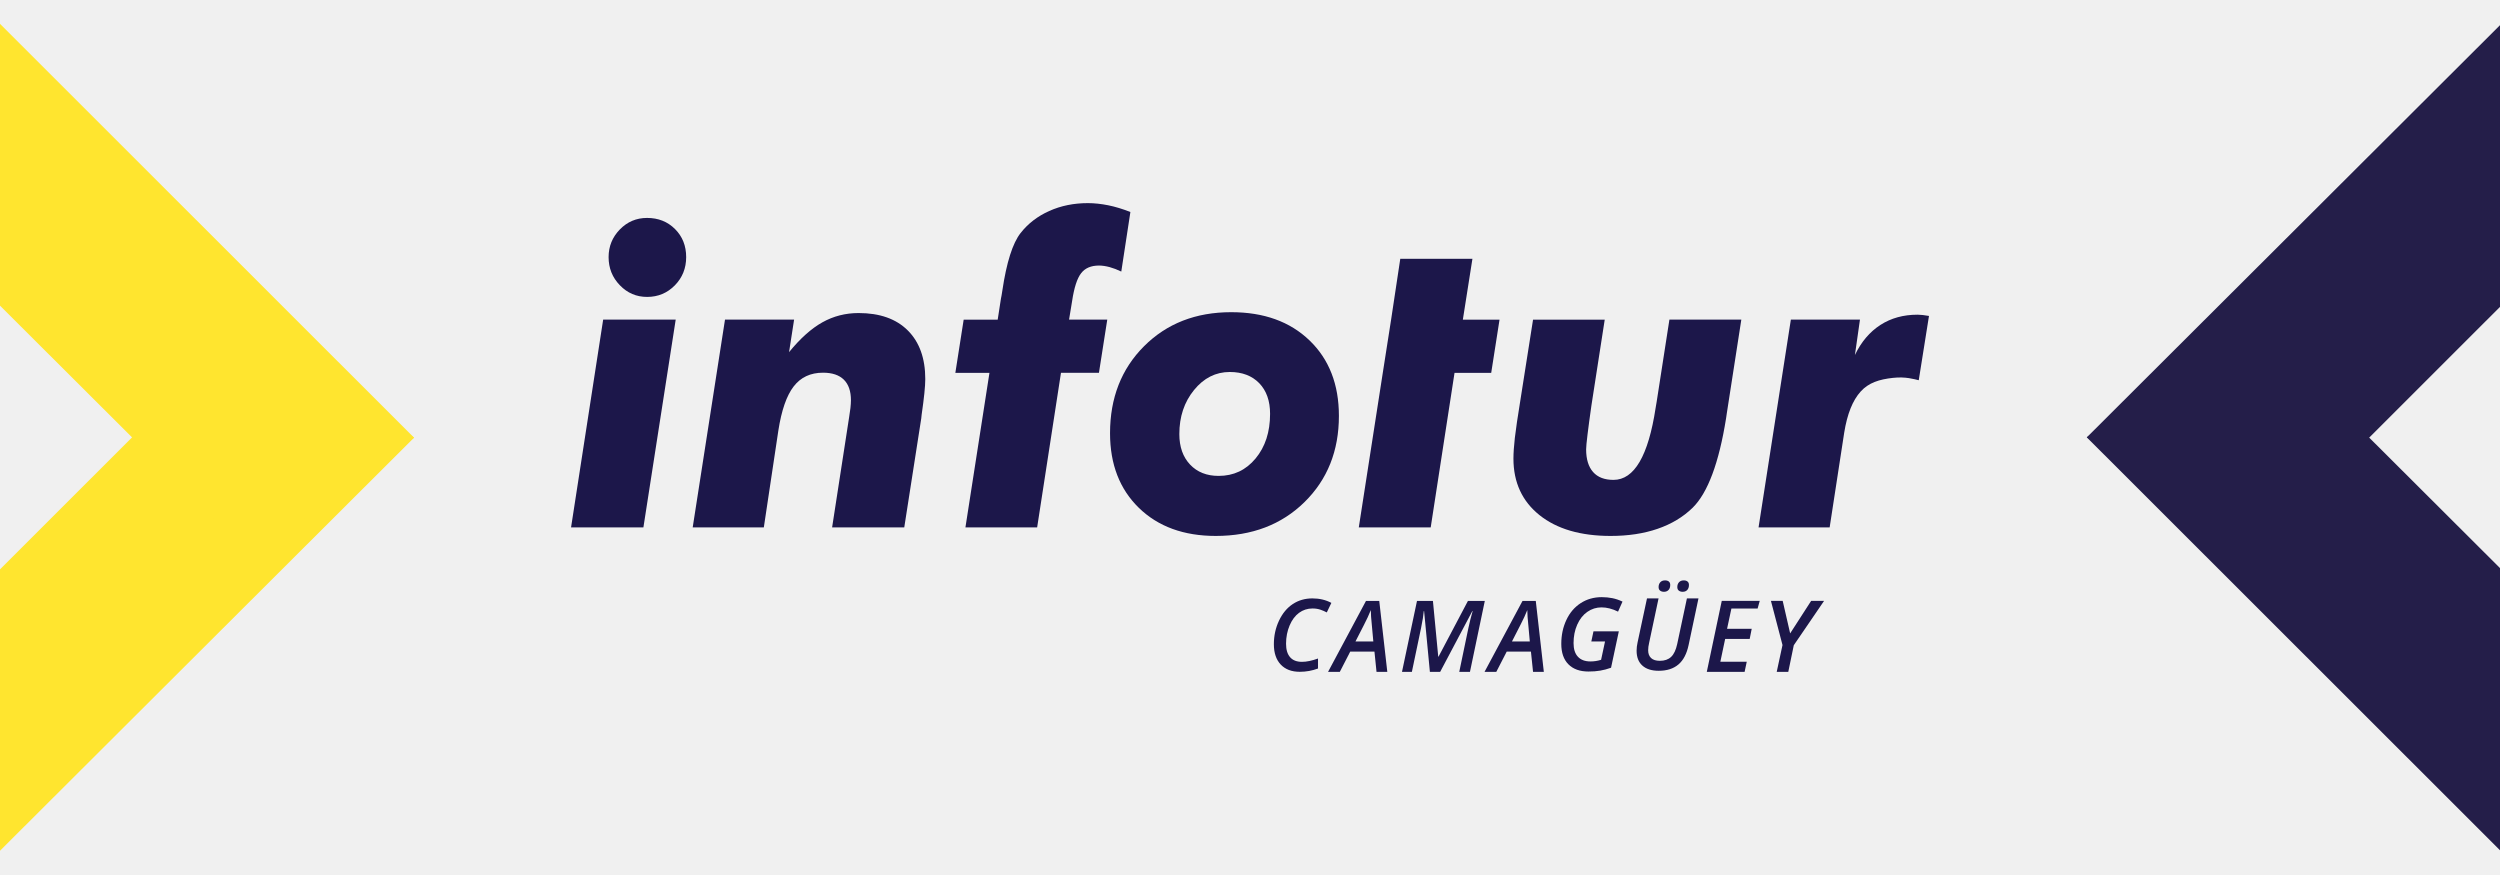
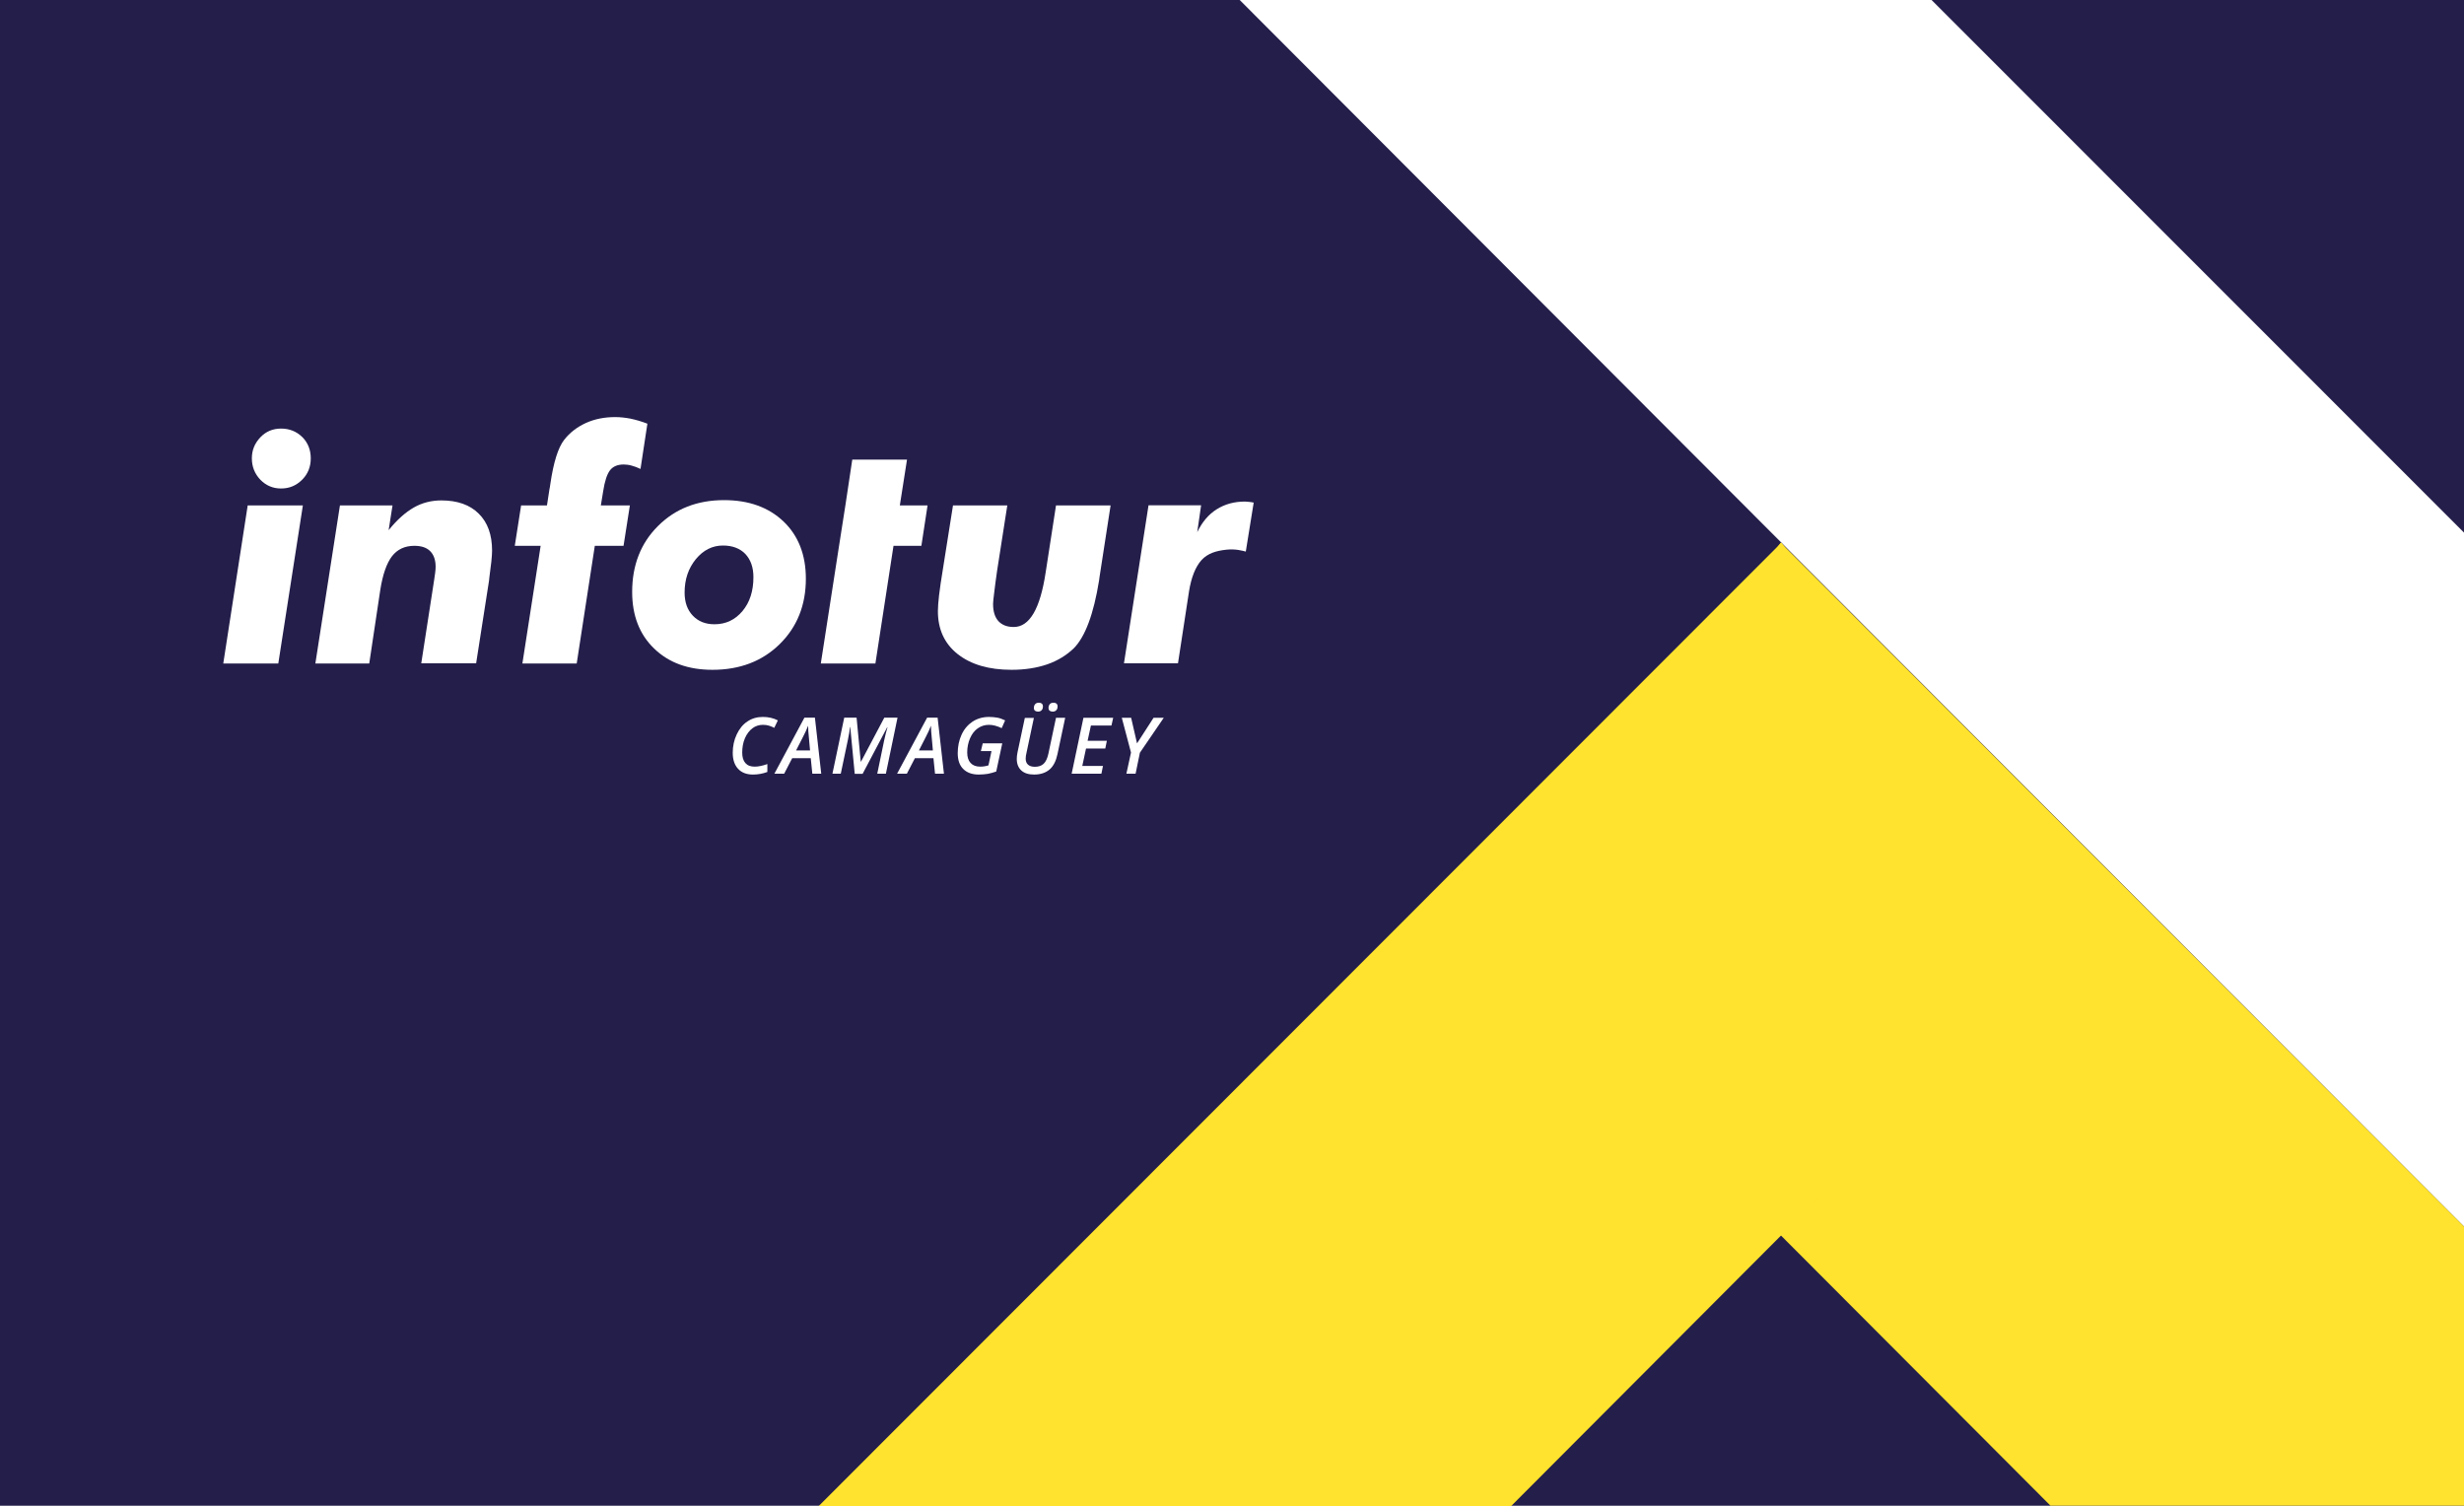
- <svg xmlns="http://www.w3.org/2000/svg" version="1.1" id="Capa_1" x="0px" y="0px" viewBox="0 0 640 224" style="enable-background:new 0 0 640 224;" xml:space="preserve">
+ <svg xmlns="http://www.w3.org/2000/svg" version="1.1" id="Capa_1" x="0px" y="0px" viewBox="0 0 171.5 104.8" style="enable-background:new 0 0 171.5 104.8;" xml:space="preserve">
  <style type="text/css">
- 	.st0{fill:#FFE52F;}
- 	.st1{fill:#241E49;}
- 	.st2{fill:#1C174A;}
+ 	.st0{fill:#231E4A;}
+ 	.st1{fill:#FFFFFF;}
+ 	.st2{fill:none;}
+ 	.st3{fill:#FFE32E;}
</style>
+   <rect class="st0" width="171.5" height="104.8" />
+   <polyline class="st1" points="171.5,37.07 171.5,85.37 84.43,-1.86 104.79,-29.66 " />
+   <line class="st2" x1="104.79" y1="-29.66" x2="192.86" y2="58.44" />
+   <polyline class="st3" points="123.94,37.77 159.33,73.19 171.5,85.37 171.5,104.8 142.72,104.8 138.94,101.01 103.57,65.56 " />
+   <polyline class="st3" points="73.61,136.47 53.2,108.61 123.99,37.77 144.35,65.56 73.61,136.47 " />
+   <path class="st1" d="M15.54,46.18l1.7-11h3.84l-1.71,11H15.54z M17.53,31.9c0-0.57,0.2-1.05,0.59-1.46  c0.39-0.41,0.87-0.61,1.44-0.61c0.59,0,1.08,0.2,1.48,0.59c0.39,0.39,0.59,0.89,0.59,1.48s-0.2,1.09-0.6,1.49  C20.62,33.8,20.14,34,19.56,34c-0.56,0-1.04-0.2-1.44-0.61C17.73,32.98,17.53,32.48,17.53,31.9" />
+   <path class="st1" d="M21.95,46.18l1.71-11h3.66l-0.27,1.72c0.59-0.73,1.18-1.25,1.76-1.58s1.22-0.49,1.91-0.49  c1.12,0,1.99,0.31,2.6,0.92c0.62,0.61,0.93,1.47,0.93,2.57c0,0.38-0.07,1.01-0.19,1.88l-0.02,0.2l-0.9,5.77h-3.82l0.9-5.82  c0.03-0.17,0.05-0.33,0.07-0.49s0.03-0.3,0.03-0.41c0-0.48-0.13-0.84-0.38-1.09s-0.62-0.37-1.1-0.37c-0.66,0-1.18,0.24-1.56,0.73  c-0.37,0.49-0.64,1.26-0.81,2.33l-0.77,5.13C25.7,46.18,21.95,46.18,21.95,46.18z" />
+   <path class="st1" d="M36.36,46.18l1.27-8.19h-1.8l0.44-2.81h1.8l0.17-1.11c0.02-0.09,0.05-0.24,0.07-0.42  c0.22-1.49,0.54-2.5,0.96-3.04c0.39-0.5,0.9-0.89,1.51-1.17c0.62-0.28,1.3-0.41,2.04-0.41c0.34,0,0.7,0.04,1.07,0.11  c0.37,0.08,0.76,0.19,1.17,0.35l-0.48,3.15c-0.21-0.1-0.41-0.18-0.61-0.23c-0.2-0.06-0.39-0.08-0.56-0.08  c-0.42,0-0.74,0.13-0.95,0.4s-0.37,0.76-0.48,1.47l-0.16,0.98h2.02l-0.44,2.81h-2l-1.26,8.19C40.14,46.18,36.36,46.18,36.36,46.18z" />
+   <path class="st1" d="M44,41.2c0-1.86,0.6-3.4,1.8-4.59c1.2-1.2,2.73-1.8,4.6-1.8c1.72,0,3.1,0.5,4.14,1.49  c1.03,0.99,1.55,2.32,1.55,3.98c0,1.84-0.61,3.36-1.82,4.55s-2.77,1.79-4.68,1.79c-1.69,0-3.04-0.49-4.06-1.48  C44.51,44.16,44,42.84,44,41.2 M50.32,37.97c-0.74,0-1.37,0.32-1.89,0.95c-0.52,0.64-0.78,1.41-0.78,2.32  c0,0.68,0.19,1.21,0.57,1.61s0.88,0.6,1.51,0.6c0.79,0,1.44-0.31,1.95-0.92c0.51-0.61,0.76-1.4,0.76-2.36  c0-0.68-0.19-1.22-0.57-1.62C51.5,38.17,50.98,37.97,50.32,37.97" />
+   <polygon class="st1" points="57.13,46.18 58.4,37.99 58.84,35.18 59.32,31.99 63.13,31.99 62.63,35.18 64.56,35.18 64.13,37.99   62.19,37.99 60.93,46.18 " />
+   <path class="st1" d="M66.33,35.18h3.78l-0.71,4.55c-0.09,0.6-0.15,1.1-0.2,1.51c-0.05,0.4-0.08,0.67-0.08,0.79  c0,0.52,0.12,0.92,0.37,1.2c0.25,0.27,0.6,0.41,1.07,0.41c1.1,0,1.84-1.27,2.22-3.8c0.02-0.14,0.04-0.24,0.05-0.32l0.67-4.34h3.8  l-0.77,4.98l-0.03,0.23c-0.38,2.36-0.97,3.93-1.76,4.73c-0.51,0.49-1.13,0.87-1.85,1.12c-0.73,0.25-1.56,0.38-2.48,0.38  c-1.59,0-2.84-0.37-3.76-1.1c-0.92-0.73-1.37-1.73-1.37-2.98c0-0.29,0.03-0.65,0.08-1.1c0.05-0.44,0.15-1.12,0.3-2.03L66.33,35.18z" />
+   <path class="st1" d="M86.71,38.39c-0.25-0.06-0.7-0.2-1.36-0.13c-0.73,0.08-1.29,0.26-1.72,0.72c-0.42,0.47-0.71,1.19-0.87,2.17  l-0.77,5.02h-3.76l1.71-11h3.66l-0.27,1.87c0.34-0.7,0.78-1.23,1.35-1.59s1.22-0.54,1.97-0.54c0.08,0,0.17,0.01,0.27,0.02  c0.08,0.01,0.19,0.02,0.34,0.05L86.71,38.39z" />
  <g>
-     <polygon class="st0" points="-41.69,187.42 64.3,81.49 106,112.04 -0.1,217.89  " />
-     <polygon class="st0" points="64.42,142.51 -41.69,36.66 0.01,6.11 106,112.05  " />
-   </g>
-   <g>
-     <polygon class="st1" points="682.09,36.49 575.98,142.55 534.23,111.96 640.46,5.99  " />
-     <polygon class="st1" points="575.86,81.45 682.09,187.42 640.34,218.01 534.22,111.96  " />
-   </g>
-   <g>
-     <path class="st2" d="M336,155.77c-1.28,0-2.43,0.37-3.44,1.11c-1.01,0.74-1.82,1.82-2.42,3.24c-0.6,1.42-0.91,2.98-0.91,4.68   c0,1.5,0.34,2.65,1.03,3.44c0.69,0.8,1.7,1.19,3.04,1.19c1.18,0,2.55-0.28,4.11-0.85v2.56c-1.5,0.56-3.06,0.84-4.68,0.84   c-2.07,0-3.69-0.62-4.86-1.85c-1.17-1.24-1.76-2.97-1.76-5.21c0-2.17,0.44-4.18,1.32-6.04c0.88-1.86,2.05-3.27,3.52-4.24   c1.47-0.97,3.14-1.45,5.02-1.45c1.81,0,3.43,0.38,4.86,1.15l-1.17,2.44c-0.53-0.28-1.09-0.52-1.68-0.72   C337.42,155.88,336.75,155.77,336,155.77" />
-     <path class="st2" d="M351.57,164.21c-0.33-3.47-0.52-5.56-0.57-6.29c-0.05-0.73-0.07-1.31-0.07-1.74   c-0.46,1.16-1.05,2.44-1.78,3.84l-2.15,4.2H351.57z M351.86,166.81h-6.2l-2.67,5.19h-3.01l9.71-18.16h3.4l2.06,18.16h-2.76   L351.86,166.81z" />
-     <path class="st2" d="M366.05,172l-1.48-15.57h-0.08c-0.08,1.01-0.31,2.46-0.7,4.36L361.44,172h-2.53l3.84-18.16h4.08l1.36,14.27   h0.07l7.53-14.27h4.32L376.31,172h-2.74l2.33-11.18c0.34-1.59,0.7-3.05,1.1-4.39h-0.08L368.68,172H366.05z" />
-     <path class="st2" d="M391.63,164.21c-0.33-3.47-0.52-5.56-0.57-6.29c-0.05-0.73-0.07-1.31-0.07-1.74   c-0.46,1.16-1.05,2.44-1.78,3.84l-2.15,4.2H391.63z M391.92,166.81h-6.2l-2.67,5.19h-3.01l9.72-18.16h3.4l2.06,18.16h-2.76   L391.92,166.81z" />
-     <path class="st2" d="M407.93,161.62h6.49l-1.99,9.32c-0.94,0.34-1.87,0.59-2.77,0.74c-0.9,0.16-1.91,0.23-3.02,0.23   c-2.2,0-3.91-0.62-5.13-1.85c-1.22-1.23-1.82-2.98-1.82-5.23c0-2.23,0.43-4.27,1.3-6.12c0.86-1.85,2.09-3.28,3.67-4.31   c1.58-1.02,3.38-1.53,5.4-1.53c0.94,0,1.84,0.09,2.7,0.26s1.73,0.47,2.6,0.88l-1.14,2.57c-1.47-0.73-2.88-1.09-4.23-1.09   c-1.33,0-2.54,0.38-3.64,1.15c-1.09,0.76-1.95,1.85-2.58,3.27c-0.63,1.42-0.94,2.99-0.94,4.72c0,1.54,0.37,2.71,1.13,3.51   c0.75,0.8,1.82,1.19,3.2,1.19c0.92,0,1.83-0.14,2.72-0.42l1.01-4.7h-3.51L407.93,161.62z" />
-     <path class="st2" d="M429.39,150.28c0-0.5,0.15-0.91,0.44-1.23s0.7-0.47,1.23-0.47c0.4,0,0.72,0.1,0.95,0.29   c0.24,0.2,0.36,0.49,0.36,0.89c0,0.54-0.15,0.97-0.44,1.28c-0.29,0.31-0.68,0.46-1.17,0.46c-0.39,0-0.72-0.1-0.97-0.29   C429.52,151.01,429.39,150.7,429.39,150.28 M424.6,150.28c0-0.5,0.15-0.91,0.44-1.23s0.7-0.47,1.23-0.47c0.4,0,0.72,0.1,0.95,0.29   c0.24,0.2,0.36,0.49,0.36,0.89c0,0.54-0.15,0.97-0.44,1.28c-0.3,0.31-0.69,0.46-1.17,0.46c-0.39,0-0.72-0.1-0.97-0.29   C424.73,151.01,424.6,150.7,424.6,150.28 M434.81,153.19l-2.53,11.95c-0.47,2.22-1.33,3.88-2.6,4.96   c-1.27,1.08-2.95,1.62-5.04,1.62c-1.81,0-3.21-0.44-4.19-1.33c-0.99-0.88-1.48-2.15-1.48-3.81c0-0.69,0.09-1.4,0.25-2.13   l2.41-11.26h2.96l-2.4,11.31c-0.18,0.73-0.26,1.39-0.26,1.98c0,0.85,0.25,1.51,0.75,1.98c0.49,0.47,1.25,0.71,2.25,0.71   c1.21,0,2.17-0.34,2.88-1.01c0.71-0.67,1.22-1.76,1.55-3.27l2.49-11.7H434.81z" />
-     <polygon class="st2" points="446.62,172 436.94,172 440.77,153.83 450.49,153.83 449.95,155.78 443.24,155.78 442.13,160.97    448.44,160.97 447.92,163.57 441.64,163.57 440.41,169.4 447.17,169.4  " />
-     <polygon class="st2" points="458.28,162.15 463.65,153.83 466.96,153.83 459.21,165.18 457.8,172 454.84,172 456.32,165.13    453.36,153.83 456.37,153.83  " />
-     <path class="st2" d="M146.19,135.02l8.22-53.2h18.57l-8.27,53.2H146.19z M155.8,65.82c0-2.75,0.96-5.11,2.88-7.08   c1.92-1.97,4.24-2.95,6.97-2.95c2.87,0,5.26,0.95,7.16,2.85c1.9,1.9,2.85,4.29,2.85,7.18c0,2.85-0.97,5.26-2.9,7.23   c-1.94,1.97-4.3,2.96-7.1,2.96c-2.73,0-5.06-0.99-6.97-2.98C156.76,71.04,155.8,68.64,155.8,65.82" />
-     <path class="st2" d="M177.33,135.02l8.27-53.2h17.69L202,90.15c2.86-3.51,5.71-6.06,8.54-7.64c2.83-1.58,5.91-2.37,9.26-2.37   c5.41,0,9.61,1.48,12.59,4.45c2.98,2.97,4.48,7.12,4.48,12.45c0,1.83-0.31,4.87-0.93,9.12c-0.03,0.39-0.07,0.7-0.1,0.95   l-4.35,27.91h-18.47l4.35-28.18c0.14-0.81,0.25-1.6,0.34-2.37c0.08-0.77,0.13-1.44,0.13-2c0-2.32-0.6-4.07-1.81-5.27   c-1.21-1.19-2.98-1.79-5.33-1.79c-3.21,0-5.72,1.17-7.53,3.53c-1.81,2.35-3.11,6.11-3.91,11.27l-3.72,24.8H177.33z" />
-     <path class="st2" d="M247.15,135.02l6.15-39.57h-8.73l2.13-13.62h8.71l0.83-5.38c0.1-0.46,0.23-1.14,0.36-2.06   c1.07-7.21,2.63-12.13,4.67-14.73c1.9-2.43,4.35-4.31,7.34-5.65c2.99-1.34,6.28-2.01,9.88-2.01c1.66,0,3.39,0.19,5.21,0.55   c1.82,0.37,3.71,0.95,5.68,1.72l-2.33,15.25c-1.01-0.49-2-0.87-2.98-1.14c-0.99-0.26-1.89-0.4-2.72-0.4   c-2.04,0-3.57,0.65-4.58,1.96c-1.02,1.3-1.79,3.68-2.31,7.13l-0.78,4.75h9.78l-2.13,13.62h-9.72l-6.1,39.57H247.15z" />
-     <path class="st2" d="M284.17,110.91c0-9.04,2.9-16.47,8.71-22.28c5.81-5.81,13.24-8.71,22.3-8.71c8.37,0,15.05,2.41,20.06,7.23   c5.01,4.82,7.52,11.26,7.52,19.32c0,8.94-2.94,16.3-8.81,22.07c-5.88,5.77-13.45,8.66-22.71,8.66c-8.19,0-14.75-2.39-19.68-7.18   C286.64,125.23,284.17,118.86,284.17,110.91 M314.82,95.23c-3.59,0-6.65,1.54-9.15,4.62c-2.51,3.08-3.76,6.84-3.76,11.27   c0,3.27,0.92,5.88,2.75,7.81c1.83,1.94,4.27,2.9,7.31,2.9c3.84,0,6.99-1.48,9.46-4.46c2.47-2.97,3.71-6.78,3.71-11.43   c0-3.31-0.92-5.92-2.77-7.84C320.51,96.19,318,95.23,314.82,95.23" />
-     <polygon class="st2" points="347.85,135.02 354.01,95.34 356.14,81.72 358.47,66.26 376.94,66.26 374.49,81.83 383.88,81.83    381.75,95.45 372.36,95.45 366.26,135.02  " />
-     <path class="st2" d="M392.46,81.83h18.35l-3.42,22.07c-0.42,2.92-0.74,5.36-0.98,7.31c-0.24,1.96-0.36,3.23-0.36,3.83   c0,2.53,0.6,4.47,1.79,5.81c1.19,1.34,2.93,2,5.21,2c5.32,0,8.92-6.14,10.79-18.43c0.1-0.67,0.19-1.18,0.26-1.53l3.27-21.07h18.41   l-3.74,24.13l-0.16,1.11c-1.83,11.44-4.68,19.08-8.55,22.91c-2.45,2.39-5.46,4.2-9,5.41c-3.54,1.22-7.54,1.82-12,1.82   c-7.71,0-13.78-1.78-18.22-5.33c-4.44-3.56-6.67-8.38-6.67-14.47c0-1.41,0.12-3.18,0.36-5.31c0.24-2.13,0.73-5.41,1.45-9.85   L392.46,81.83z" />
-     <path class="st2" d="M491.2,97.34c-1.21-0.28-3.36-0.96-6.57-0.61c-3.53,0.38-6.25,1.24-8.3,3.5c-2.05,2.26-3.45,5.77-4.21,10.51   l-3.73,24.28h-18.2l8.27-53.2h17.69l-1.29,9.06c1.62-3.37,3.79-5.93,6.52-7.69c2.72-1.76,5.9-2.63,9.52-2.63   c0.38,0,0.81,0.03,1.29,0.08c0.38,0.05,0.92,0.12,1.63,0.24L491.2,97.34z" />
+     <path class="st1" d="M53.1,50.45c-0.27,0-0.52,0.08-0.73,0.24s-0.39,0.39-0.52,0.69s-0.19,0.64-0.19,1c0,0.32,0.07,0.56,0.22,0.73   s0.36,0.25,0.65,0.25c0.25,0,0.54-0.06,0.88-0.18v0.55c-0.32,0.12-0.65,0.18-1,0.18c-0.44,0-0.79-0.13-1.04-0.4   C51.13,53.25,51,52.88,51,52.4c0-0.46,0.09-0.89,0.28-1.29s0.44-0.7,0.75-0.9C52.34,50,52.7,49.9,53.1,49.9   c0.39,0,0.73,0.08,1.04,0.24l-0.25,0.52c-0.11-0.06-0.23-0.11-0.36-0.15C53.41,50.47,53.26,50.45,53.1,50.45" />
+     <path class="st1" d="M56.38,52.22c-0.07-0.74-0.11-1.19-0.12-1.34c-0.01-0.16-0.01-0.28-0.01-0.37c-0.1,0.25-0.22,0.52-0.38,0.82   l-0.46,0.9h0.97V52.22z M56.43,52.77h-1.29l-0.56,1.08H53.9l2.09-3.9h0.73l0.44,3.9h-0.62L56.43,52.77z" />
+     <path class="st1" d="M59.49,53.85l-0.31-3.24h-0.02c-0.02,0.21-0.06,0.51-0.15,0.91l-0.49,2.33h-0.58l0.82-3.9h0.86l0.29,3.06h0.02   l1.62-3.06h0.92l-0.81,3.9h-0.6l0.48-2.32c0.07-0.33,0.15-0.63,0.23-0.91h-0.02l-1.71,3.24h-0.55V53.85z" />
+     <path class="st1" d="M64.93,52.22c-0.07-0.74-0.11-1.19-0.12-1.34c-0.01-0.16-0.01-0.28-0.01-0.37c-0.1,0.25-0.22,0.52-0.38,0.82   l-0.46,0.9h0.97V52.22z M64.97,52.77h-1.29l-0.56,1.08h-0.68l2.09-3.9h0.73l0.44,3.9h-0.62L64.97,52.77z" />
+     <path class="st1" d="M68.4,51.74h1.36l-0.42,1.96c-0.2,0.07-0.39,0.12-0.58,0.16c-0.19,0.03-0.4,0.05-0.64,0.05   c-0.46,0-0.82-0.13-1.08-0.39s-0.38-0.63-0.38-1.1c0-0.47,0.09-0.9,0.27-1.29s0.44-0.69,0.77-0.91c0.33-0.21,0.71-0.32,1.14-0.32   c0.2,0,0.39,0.02,0.57,0.05s0.36,0.1,0.55,0.19l-0.24,0.54c-0.31-0.15-0.61-0.23-0.89-0.23s-0.54,0.08-0.77,0.24   c-0.23,0.16-0.41,0.39-0.54,0.69s-0.2,0.63-0.2,0.99c0,0.33,0.08,0.57,0.24,0.74c0.16,0.17,0.38,0.25,0.67,0.25   c0.19,0,0.38-0.03,0.57-0.09l0.21-0.99h-0.74L68.4,51.74z" />
+     <path class="st1" d="M72.98,49.27c0-0.11,0.03-0.19,0.09-0.26s0.15-0.1,0.26-0.1c0.09,0,0.15,0.02,0.2,0.06   c0.05,0.04,0.08,0.11,0.08,0.19c0,0.12-0.03,0.21-0.09,0.27c-0.06,0.07-0.15,0.1-0.25,0.1c-0.08,0-0.15-0.02-0.21-0.06   C73.01,49.43,72.98,49.36,72.98,49.27 M71.96,49.27c0-0.11,0.03-0.19,0.09-0.26s0.15-0.1,0.26-0.1c0.09,0,0.15,0.02,0.2,0.06   c0.05,0.04,0.08,0.11,0.08,0.19c0,0.12-0.03,0.21-0.09,0.27c-0.06,0.07-0.15,0.1-0.25,0.1c-0.08,0-0.15-0.02-0.21-0.06   C71.99,49.43,71.96,49.36,71.96,49.27 M74.14,49.96L73.6,52.5c-0.1,0.47-0.28,0.83-0.55,1.06c-0.27,0.23-0.63,0.35-1.07,0.35   c-0.39,0-0.68-0.09-0.89-0.28s-0.32-0.46-0.32-0.81c0-0.15,0.02-0.3,0.05-0.45l0.51-2.4h0.63l-0.51,2.41   c-0.04,0.16-0.06,0.3-0.06,0.42c0,0.18,0.05,0.32,0.16,0.42s0.27,0.15,0.48,0.15c0.26,0,0.46-0.07,0.61-0.21s0.26-0.38,0.33-0.7   l0.53-2.5C73.5,49.96,74.14,49.96,74.14,49.96z" />
+     <polygon class="st1" points="76.66,53.85 74.59,53.85 75.41,49.96 77.48,49.96 77.36,50.5 75.93,50.5 75.7,51.56 77.04,51.56    76.93,52.1 75.59,52.1 75.33,53.31 76.77,53.31  " />
+     <polygon class="st1" points="79.14,51.74 80.29,49.96 81,49.96 79.34,52.39 79.04,53.85 78.4,53.85 78.72,52.38 78.08,49.96    78.73,49.96  " />
  </g>
</svg>
